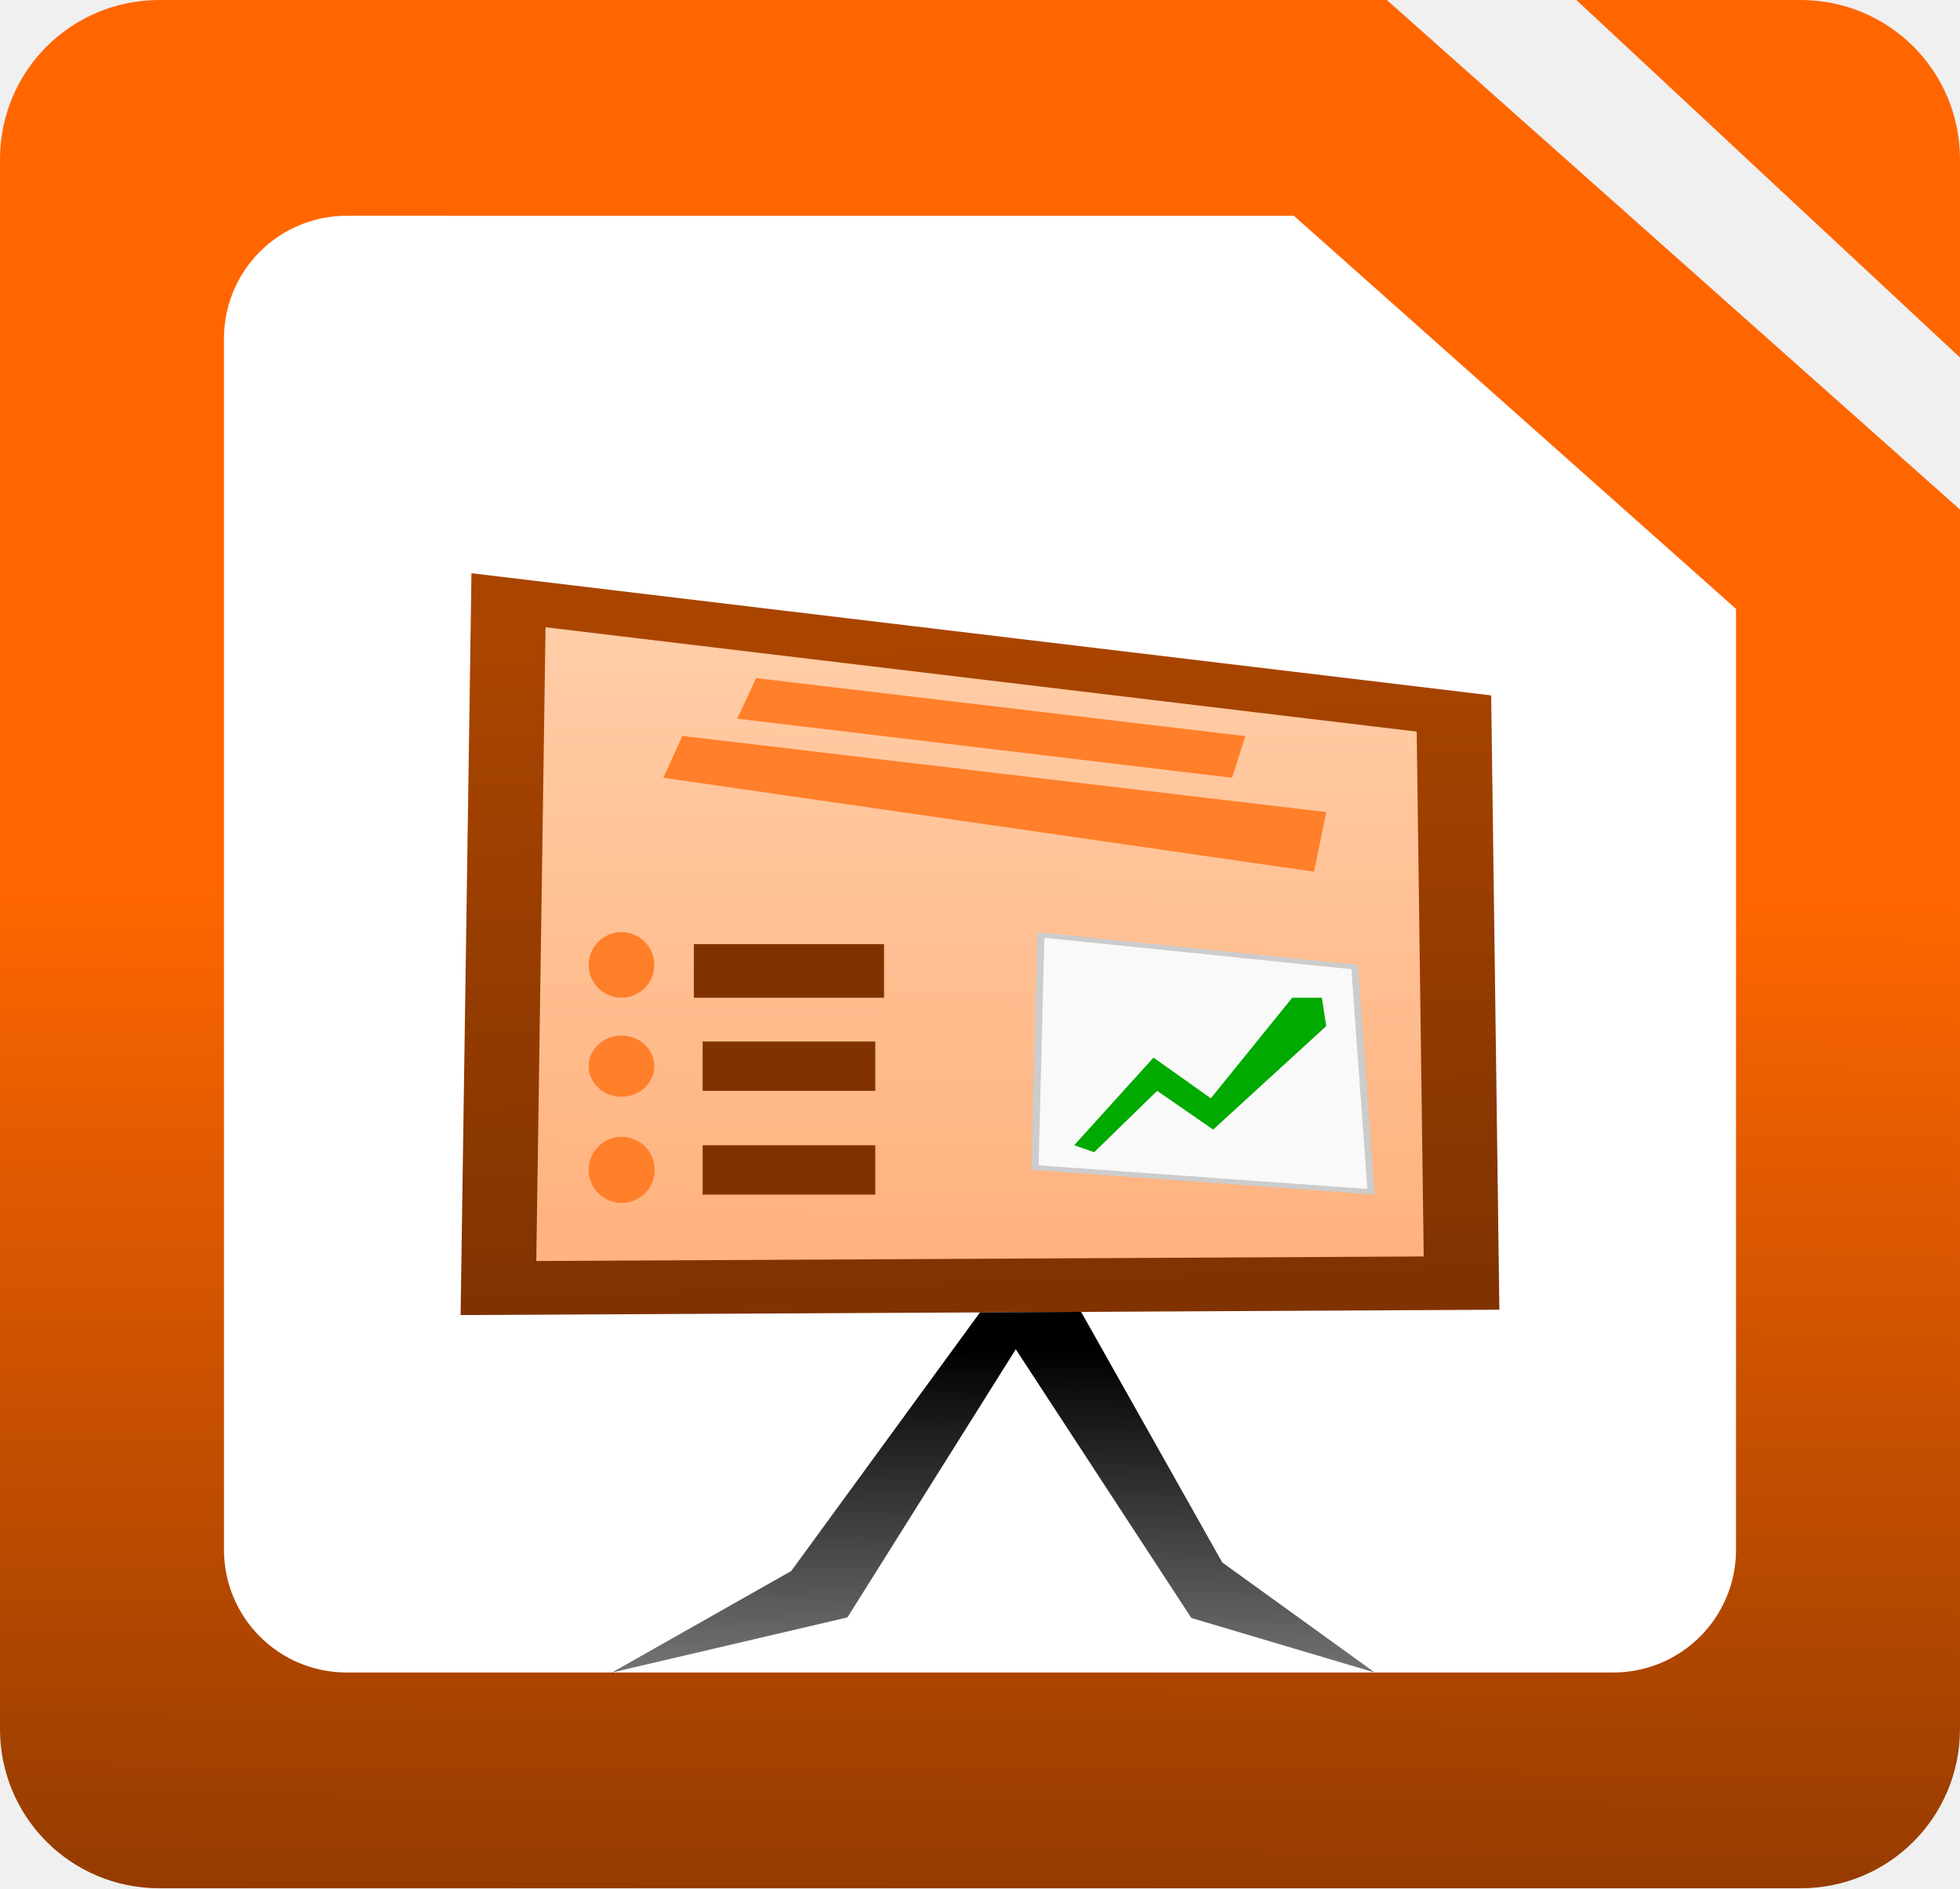
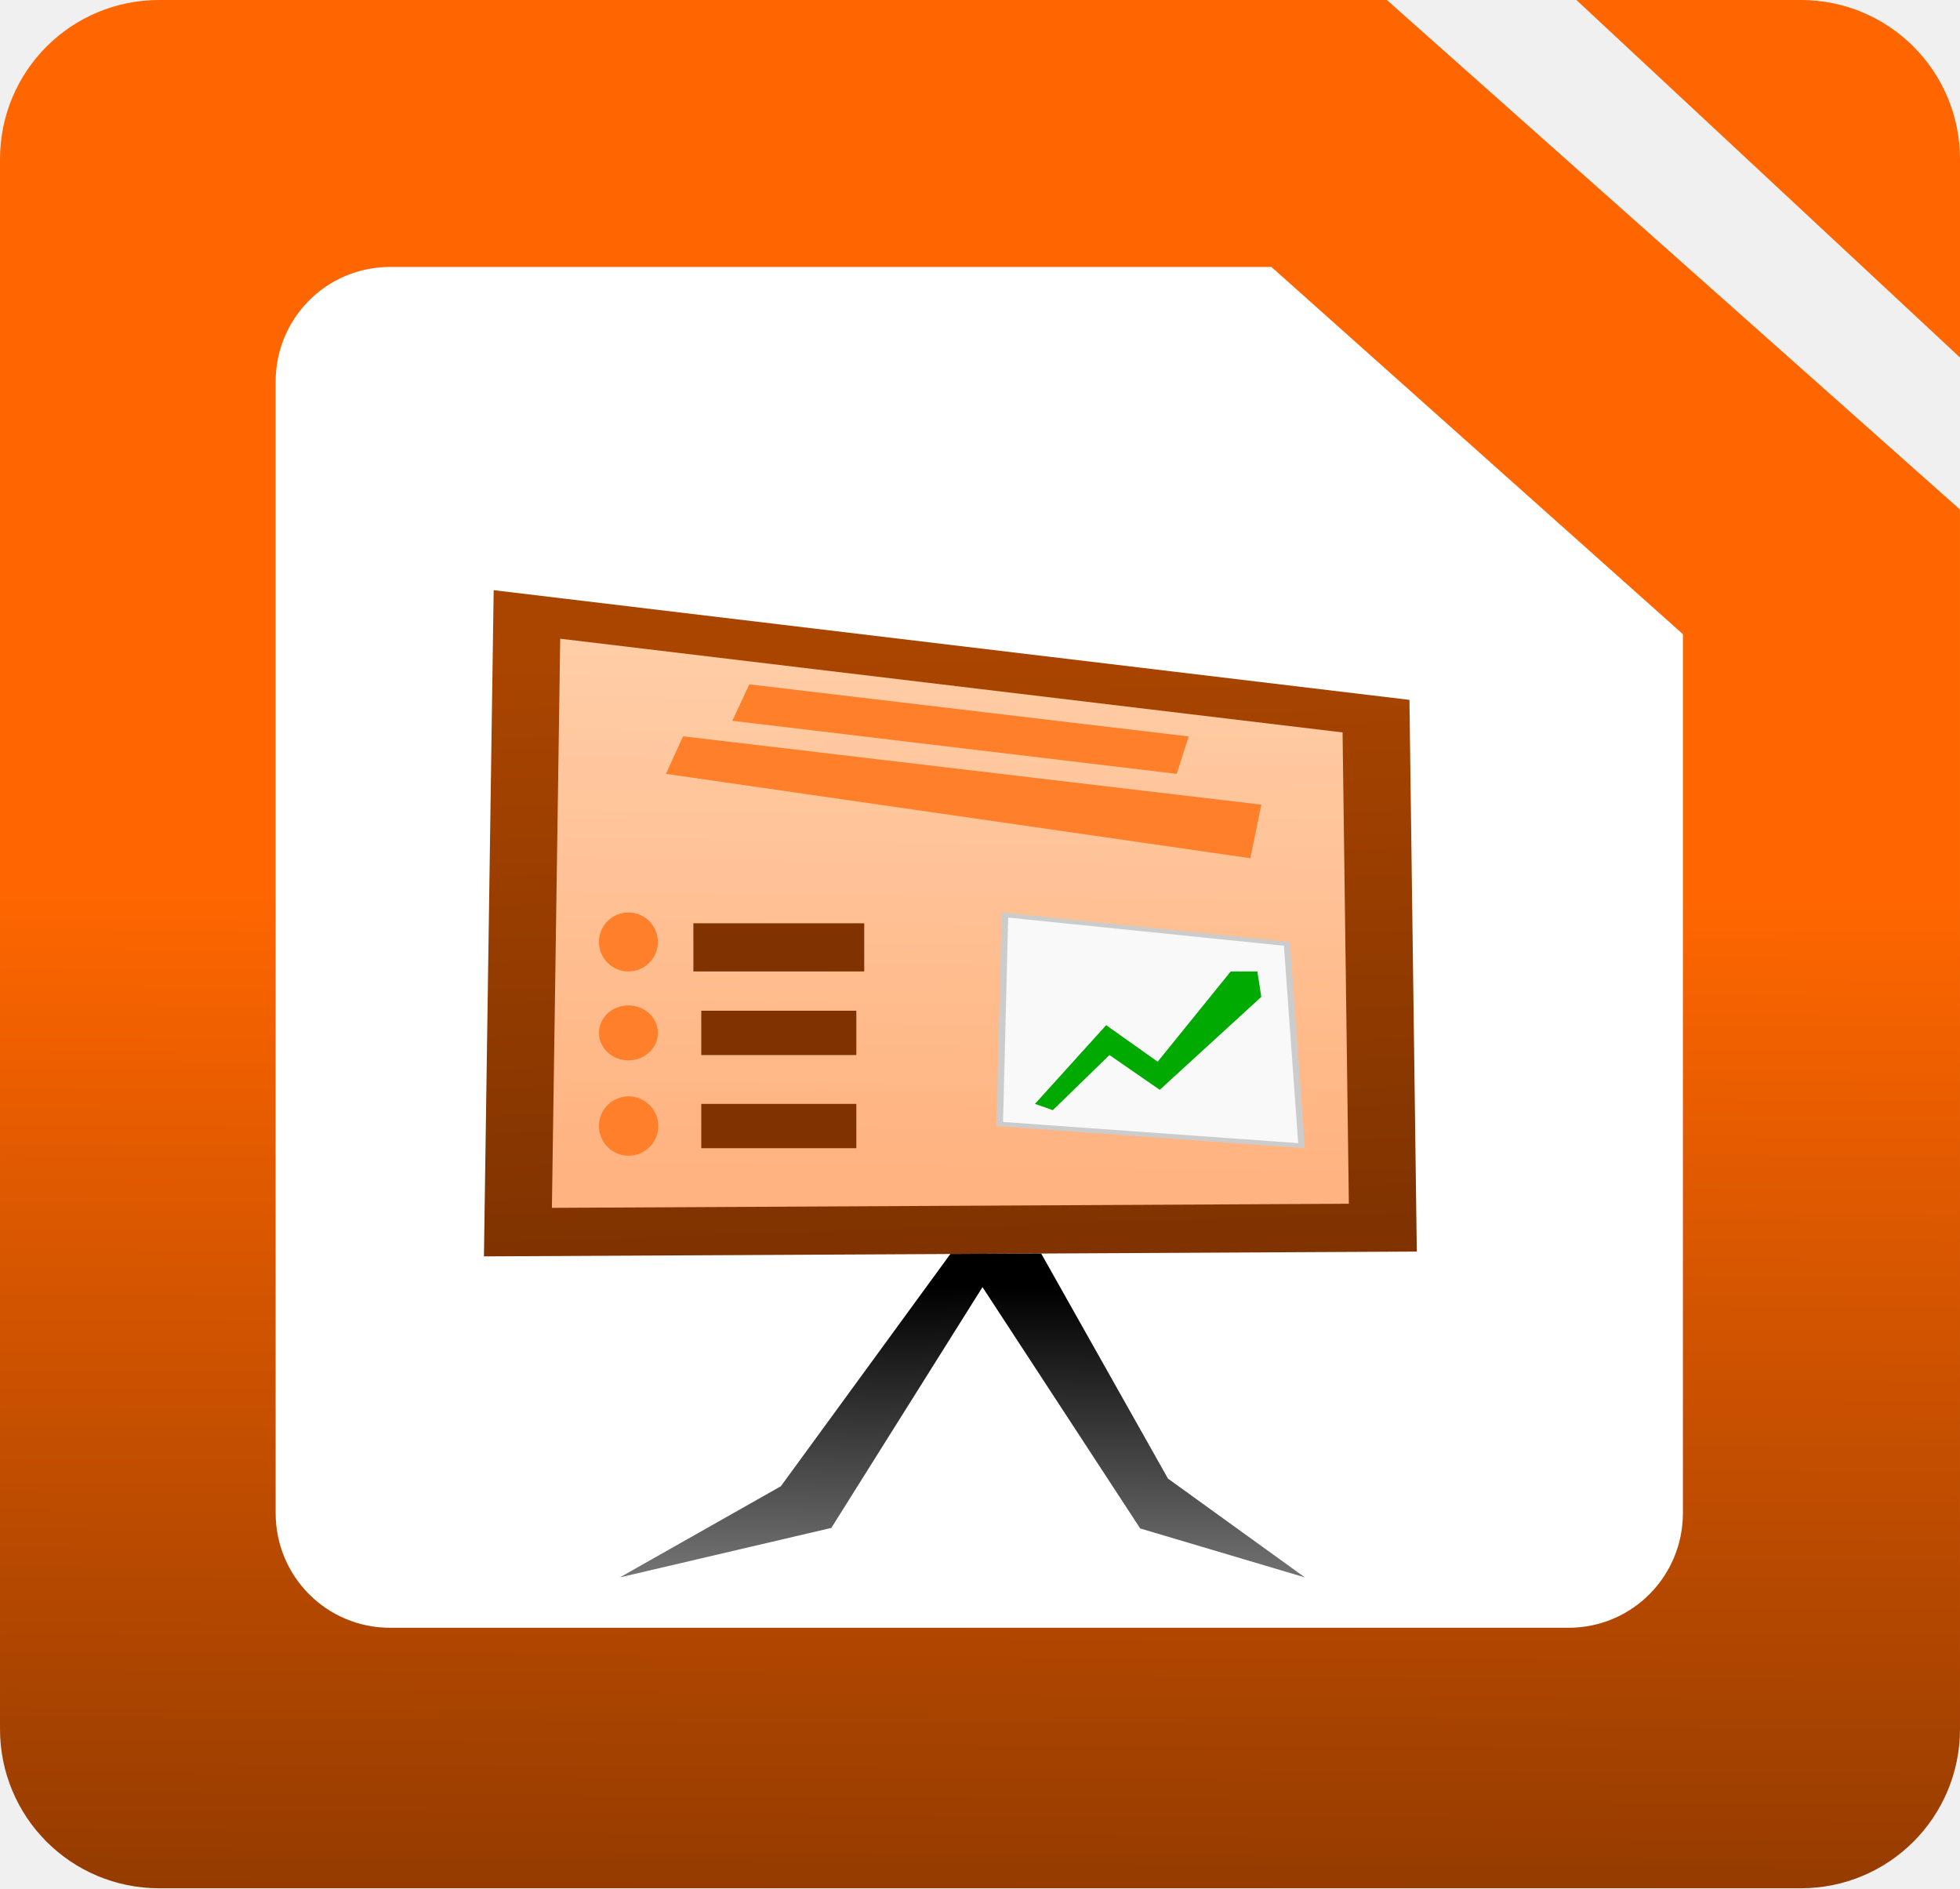
- <svg xmlns="http://www.w3.org/2000/svg" xmlns:xlink="http://www.w3.org/1999/xlink" width="102.441mm" height="98.675mm" viewBox="0 0 102.441 98.675" version="1.1" id="svg5">
+ <svg xmlns="http://www.w3.org/2000/svg" xmlns:xlink="http://www.w3.org/1999/xlink" width="142.676mm" height="137.431mm" viewBox="0 0 142.676 137.431" version="1.1" id="svg5" xml:space="preserve">
  <defs id="defs2">
    <linearGradient id="linearGradient21282">
      <stop style="stop-color:#803300;stop-opacity:1;" offset="0" id="stop21278" />
      <stop style="stop-color:#aa4500;stop-opacity:1;" offset="1" id="stop21280" />
    </linearGradient>
    <linearGradient id="linearGradient21272">
      <stop style="stop-color:#ffb380;stop-opacity:1;" offset="0" id="stop21268" />
      <stop style="stop-color:#ffd0ab;stop-opacity:1;" offset="1" id="stop21270" />
    </linearGradient>
    <linearGradient id="linearGradient20538">
      <stop style="stop-color:#000000;stop-opacity:1;" offset="0" id="stop20534" />
      <stop style="stop-color:#737373;stop-opacity:1;" offset="1" id="stop20536" />
    </linearGradient>
    <linearGradient id="linearGradient1363">
      <stop style="stop-color:#ff6600;stop-opacity:1" offset="0" id="stop1359" />
      <stop style="stop-color:#803300;stop-opacity:1" offset="1" id="stop1361" />
    </linearGradient>
-     <linearGradient xlink:href="#linearGradient1363" id="linearGradient1365" x1="96.295" y1="176.517" x2="95.857" y2="247.99" gradientUnits="userSpaceOnUse" />
-     <linearGradient xlink:href="#linearGradient20538" id="linearGradient20540" x1="155.507" y1="204.269" x2="155.282" y2="223.669" gradientUnits="userSpaceOnUse" />
-     <linearGradient xlink:href="#linearGradient21272" id="linearGradient21274" x1="154.16" y1="196.837" x2="154.645" y2="157.692" gradientUnits="userSpaceOnUse" />
-     <linearGradient xlink:href="#linearGradient21282" id="linearGradient21284" x1="154.73" y1="200.665" x2="153.439" y2="161.357" gradientUnits="userSpaceOnUse" />
+     <linearGradient xlink:href="#linearGradient1363" id="linearGradient1365" x1="96.295" y1="176.517" x2="95.857" y2="247.99" gradientUnits="userSpaceOnUse" gradientTransform="matrix(1.392767,0,0,1.392767,-60.17436,-70.73806)" />
+     <linearGradient xlink:href="#linearGradient20538" id="linearGradient20540" x1="155.507" y1="204.269" x2="155.282" y2="223.669" gradientUnits="userSpaceOnUse" gradientTransform="matrix(1.250769,0,0,1.250769,-40.87479,-46.92881)" />
+     <linearGradient xlink:href="#linearGradient21272" id="linearGradient21274" x1="154.16" y1="196.837" x2="154.645" y2="157.692" gradientUnits="userSpaceOnUse" gradientTransform="matrix(1.250769,0,0,1.250769,-40.87479,-46.92881)" />
+     <linearGradient xlink:href="#linearGradient21282" id="linearGradient21284" x1="154.73" y1="200.665" x2="153.439" y2="161.357" gradientUnits="userSpaceOnUse" gradientTransform="matrix(1.250769,0,0,1.250769,-40.87479,-46.92881)" />
+     <linearGradient id="linearGradient1926">
+       <stop style="stop-color:#ffffff;stop-opacity:1;" offset="0" id="stop1922" />
+       <stop style="stop-color:#dadada;stop-opacity:1;" offset="1" id="stop1924" />
+     </linearGradient>
+     <linearGradient xlink:href="#linearGradient1926" id="linearGradient1928" x1="145.996" y1="131.114" x2="145.748" y2="236.619" gradientUnits="userSpaceOnUse" />
  </defs>
-   <g id="layer1" transform="translate(-53.77966,-84.15094)">
+   <g id="layer1" transform="translate(-33.71453,-64.72222)">
    <g id="g24763" transform="matrix(0.8706727,0,0,0.8706727,-28.52615,-23.19246)">
-       <path id="rect234" style="fill:url(#linearGradient1365);fill-opacity:1;stroke-width:0.265" d="m 104.095,123.288 c -5.298,0 -9.564,4.265 -9.564,9.563 v 94.204 c 0,5.298 4.266,9.564 9.564,9.564 h 98.529 c 5.298,0 9.564,-4.266 9.564,-9.564 v -73.185 l -34.404,-30.582 z m 85.065,0 23.028,21.458 v -11.895 c 0,-5.298 -4.266,-9.563 -9.564,-9.563 z" />
-       <path id="path1297" style="fill:#ffffff;stroke-width:0.204" d="m 115.354,136.238 c -4.087,0 -7.378,3.29 -7.378,7.378 v 72.675 c 0,4.087 3.291,7.378 7.378,7.378 h 76.011 c 4.087,0 7.378,-3.291 7.378,-7.378 v -56.459 l -26.541,-23.593 z" />
+       <g id="g24763-3" transform="translate(-1.1018779e-4,-4.1490908e-5)" style="display:none">
+         <g id="g435" style="opacity:0.521;fill:#333333" transform="matrix(1.393787,0,0,1.393787,-60.39116,-70.86338)">
+           <rect style="fill:#333333;fill-opacity:1;stroke-width:0.265" id="rect433" width="117.657" height="113.332" x="94.531" y="123.288" ry="9.564" />
+         </g>
+         <rect style="fill:url(#linearGradient1928);fill-opacity:1;stroke-width:0.265" id="rect234-5" width="117.657" height="113.332" x="94.531" y="123.288" ry="9.564" />
+       </g>
+       <path id="rect234" style="display:inline;fill:url(#linearGradient1365);fill-opacity:1;stroke-width:0.369" d="m 84.806,100.973 c -7.379,0 -13.32,5.94 -13.32,13.32 v 131.204 c 0,7.379 5.941,13.32 13.32,13.32 H 222.034 c 7.379,0 13.32,-5.941 13.32,-13.32 V 143.568 l -47.917,-42.594 z m 118.476,0 32.073,29.886 v -16.567 c 0,-7.379 -5.941,-13.32 -13.32,-13.32 z" />
+       <path id="path1297" style="fill:#ffffff;stroke-width:0.265" d="m 104.095,123.288 c -5.298,0 -9.564,4.281 -9.564,9.599 v 94.554 c 0,5.318 4.266,9.6 9.564,9.6 H 202.624 c 5.298,0 9.564,-4.282 9.564,-9.6 v -73.457 l -34.404,-30.696 z" />
      <g id="g8562" transform="matrix(1.025973,0,0,1.025973,-13.67595,-6.314058)" />
-       <path style="fill:url(#linearGradient21284);stroke-width:0.422;fill-opacity:1" d="m 122.832,157.692 -0.651,44.524 62.357,-0.321 -0.492,-36.871 z" id="path14626" />
-       <path style="fill:url(#linearGradient20540);stroke-width:0.304;fill-opacity:1" d="m 153.36,202.055 -11.332,15.523 -10.762,6.091 14.137,-3.307 10.104,-16.093 10.541,16.128 11.006,3.271 -9.149,-6.602 -8.476,-15.043 z" id="path14628" />
-       <path style="fill:url(#linearGradient21274);stroke-width:0.36;fill-opacity:1" d="m 127.28,160.935 -0.556,38.037 53.272,-0.274 -0.421,-31.5 z" id="path14684" />
-       <path style="fill:#ff7f2a;stroke-width:0.304" id="path18943" d="m 133.808,181.202 a 1.97,1.97 0 0 1 -1.968,1.97 1.97,1.97 0 0 1 -1.971,-1.967 1.97,1.97 0 0 1 1.966,-1.972 1.97,1.97 0 0 1 1.974,1.964" />
-       <path style="fill:#ff7f2a;stroke-width:0.304" id="path18945" d="m 133.808,187.279 a 1.97,1.836 0 0 1 -1.968,1.836 1.97,1.836 0 0 1 -1.971,-1.833 1.97,1.836 0 0 1 1.966,-1.838 1.97,1.836 0 0 1 1.974,1.831" />
-       <path style="fill:#ff7f2a;stroke-width:0.304" id="path18947" d="m 133.834,193.505 a 1.982,1.982 0 0 1 -1.981,1.982 1.982,1.982 0 0 1 -1.984,-1.98 1.982,1.982 0 0 1 1.978,-1.985 1.982,1.982 0 0 1 1.986,1.977" />
-       <rect style="fill:#803300;stroke-width:0.304" id="rect19001" width="11.419" height="3.218" x="136.182" y="179.954" />
-       <rect style="fill:#803300;stroke-width:0.304" id="rect19003" width="10.365" height="2.962" x="136.709" y="185.798" />
-       <rect style="fill:#803300;stroke-width:0.304" id="rect19005" width="10.365" height="2.962" x="136.709" y="192.024" />
-       <path style="fill:#cccccc;stroke-width:0.304" d="m 156.796,179.232 -0.359,14.272 20.617,1.481 -0.999,-13.784 z" id="path19007" />
-       <path style="fill:#f9f9f9;stroke-width:0.291" d="m 157.224,179.572 -0.343,13.658 19.73,1.417 -0.956,-13.19 z" id="path19117" />
-       <path style="fill:#00aa00;stroke-width:0.304" d="m 159.014,192.024 4.76,-5.261 3.442,2.442 4.886,-6.034 1.78,0 0.262,1.702 -6.787,6.21 -3.363,-2.324 -3.781,3.684 z" id="path19173" />
-       <path style="fill:#ff7f2a;stroke-width:0.304;fill-opacity:1" d="m 139.922,163.987 29.368,3.482 -0.8,2.499 -29.706,-3.546 z" id="path20117" />
-       <path style="fill:#ff7f2a;fill-opacity:1;stroke-width:0.304" d="m 135.494,167.458 38.65,4.568 -0.734,3.579 -39.061,-5.637 z" id="path20518" />
+       <path style="fill:url(#linearGradient21284);fill-opacity:1;stroke-width:0.527" d="m 112.76,150.307 -0.814,55.689 77.994,-0.402 -0.616,-46.118 z" id="path14626" />
+       <path style="fill:url(#linearGradient20540);fill-opacity:1;stroke-width:0.381" d="m 150.943,205.795 -14.173,19.416 -13.461,7.618 17.682,-4.136 12.637,-20.128 13.185,20.173 13.766,4.091 -11.443,-8.258 -10.601,-18.815 z" id="path14628" />
+       <path style="fill:url(#linearGradient21274);fill-opacity:1;stroke-width:0.451" d="m 118.323,154.364 -0.695,47.575 66.631,-0.343 -0.526,-39.399 z" id="path14684" />
+       <path style="fill:#ff7f2a;stroke-width:0.381" id="path18943" d="m 126.489,179.713 a 2.463,2.463 0 0 1 -2.462,2.463 2.463,2.463 0 0 1 -2.465,-2.46 2.463,2.463 0 0 1 2.458,-2.467 2.463,2.463 0 0 1 2.468,2.457" />
+       <path style="fill:#ff7f2a;stroke-width:0.381" id="path18945" d="m 126.489,187.314 a 2.463,2.296 0 0 1 -2.462,2.296 2.463,2.296 0 0 1 -2.465,-2.293 2.463,2.296 0 0 1 2.458,-2.299 2.463,2.296 0 0 1 2.468,2.29" />
+       <path style="fill:#ff7f2a;stroke-width:0.381" id="path18947" d="m 126.52,195.101 a 2.479,2.479 0 0 1 -2.478,2.479 2.479,2.479 0 0 1 -2.481,-2.476 2.479,2.479 0 0 1 2.474,-2.483 2.479,2.479 0 0 1 2.484,2.473" />
+       <rect style="fill:#803300;stroke-width:0.381" id="rect19001" width="14.283" height="4.025" x="129.457" y="178.152" />
+       <rect style="fill:#803300;stroke-width:0.381" id="rect19003" width="12.964" height="3.704" x="130.117" y="185.462" />
+       <rect style="fill:#803300;stroke-width:0.381" id="rect19005" width="12.964" height="3.704" x="130.117" y="193.249" />
+       <path style="fill:#cccccc;stroke-width:0.381" d="m 155.24,177.25 -0.449,17.851 25.787,1.852 -1.249,-17.24 z" id="path19007" />
+       <path style="fill:#f9f9f9;stroke-width:0.364" d="m 155.776,177.674 -0.429,17.083 24.677,1.772 -1.195,-16.498 z" id="path19117" />
+       <path style="fill:#00aa00;stroke-width:0.381" d="m 158.015,193.249 5.953,-6.58 4.305,3.054 6.111,-7.547 h 2.226 l 0.328,2.128 -8.49,7.768 -4.206,-2.907 -4.729,4.607 z" id="path19173" />
+       <path style="fill:#ff7f2a;fill-opacity:1;stroke-width:0.381" d="m 134.135,158.181 36.733,4.355 -1.001,3.125 -37.155,-4.436 z" id="path20117" />
+       <path style="fill:#ff7f2a;fill-opacity:1;stroke-width:0.381" d="m 128.596,162.523 48.342,5.713 -0.918,4.476 -48.857,-7.051 z" id="path20518" />
    </g>
  </g>
</svg>
